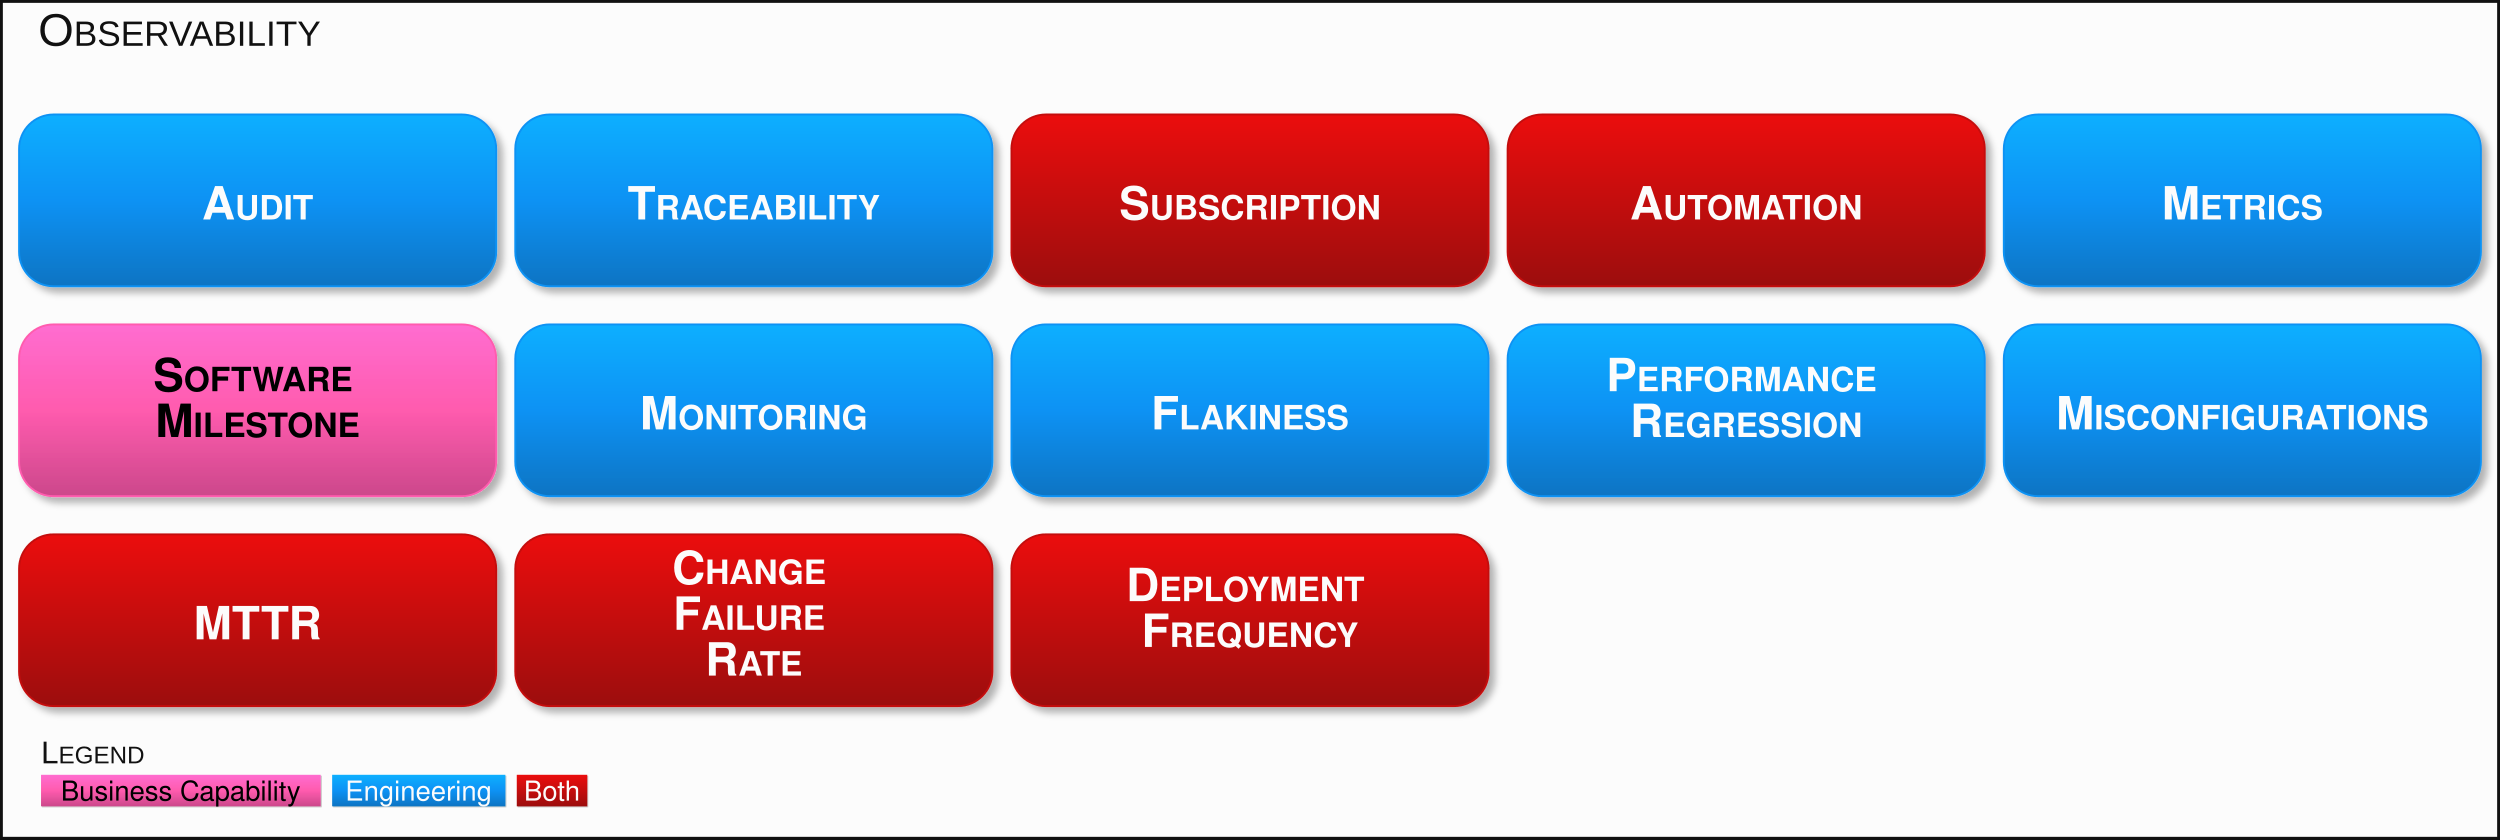
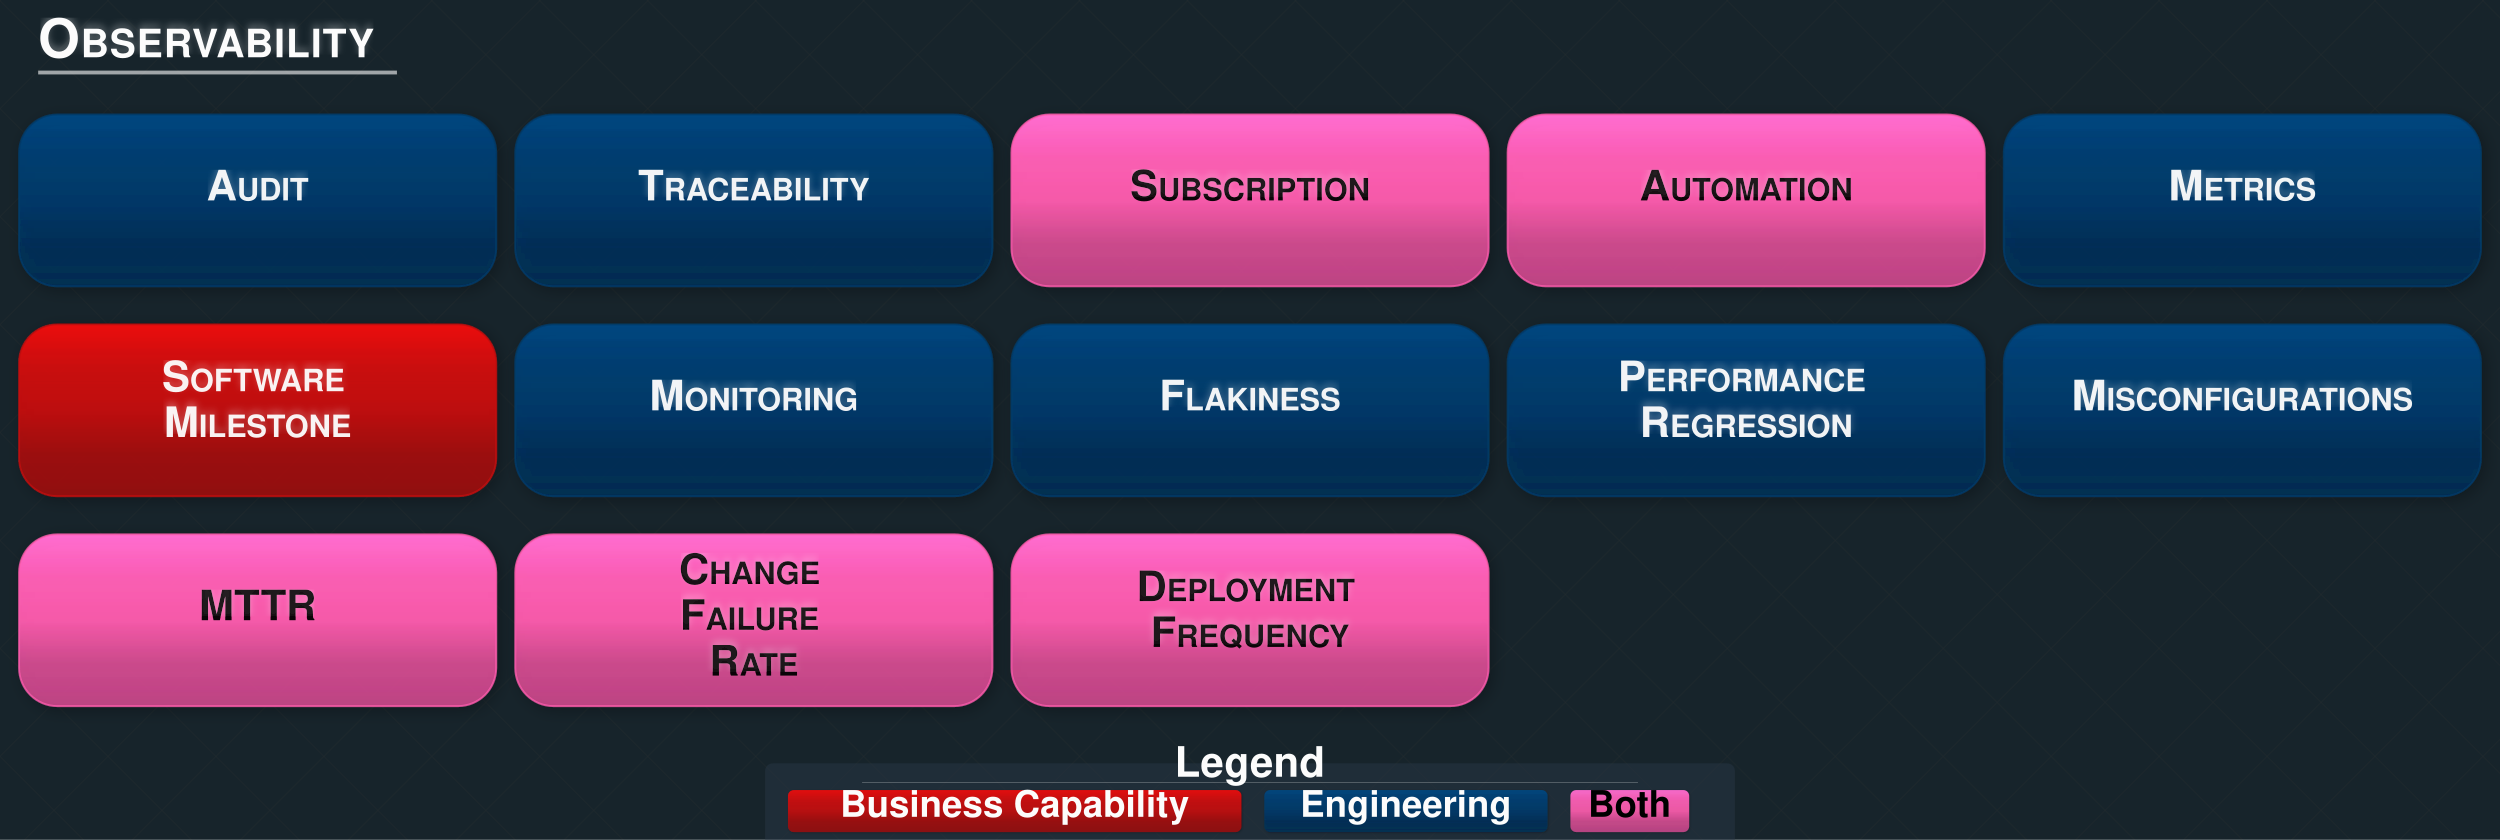
- <svg xmlns="http://www.w3.org/2000/svg" width="1310.0" height="440.0" viewBox="0 0 1310.0 440.0" id="diag_d1c0a101-ae08-4e5e-95b9-e53e31474124">
+ <svg xmlns="http://www.w3.org/2000/svg" width="736.875" height="247.5" viewBox="0 0 1310.0 440.0" id="diag_678a598b-0dc8-47fc-b15d-205f3917f7e0">
  <defs>
-     <linearGradient id="grad_Business_Capability_d1c0a101-ae08-4e5e-95b9-e53e31474124" x2="0%" y2="100%">
-       <stop class="stop1" offset="0%" stop-color="#ff6dd0" />
-       <stop class="stop2" offset="50%" stop-color="#FF5BAE" />
-       <stop class="stop3" offset="100%" stop-color="#cc488b" />
+     <linearGradient id="grad_Business_Capability_678a598b-0dc8-47fc-b15d-205f3917f7e0" x1="0%" y1="0%" x2="0%" y2="100%">
+       <stop offset="0%" style="stop-color:#eb0e0e" stop-opacity="1.0" />
+       <stop offset="25%" style="stop-color:#cd0c0c" stop-opacity="0.975" />
+       <stop offset="50%" style="stop-color:#C40C0C" stop-opacity="0.95" />
+       <stop offset="75%" style="stop-color:#a60909" stop-opacity="0.925" />
+       <stop offset="100%" style="stop-color:#9c0909" stop-opacity="0.9" />
    </linearGradient>
-     <linearGradient id="grad_Engineering_d1c0a101-ae08-4e5e-95b9-e53e31474124" x2="0%" y2="100%">
-       <stop class="stop1" offset="0%" stop-color="#0fafff" />
-       <stop class="stop2" offset="50%" stop-color="#0D92F4" />
-       <stop class="stop3" offset="100%" stop-color="#0a74c3" />
+     <linearGradient id="grad_Engineering_678a598b-0dc8-47fc-b15d-205f3917f7e0" x1="0%" y1="0%" x2="0%" y2="100%">
+       <stop offset="0%" style="stop-color:#004680" stop-opacity="1.0" />
+       <stop offset="25%" style="stop-color:#003d70" stop-opacity="0.975" />
+       <stop offset="50%" style="stop-color:#003b6b" stop-opacity="0.95" />
+       <stop offset="75%" style="stop-color:#00325a" stop-opacity="0.925" />
+       <stop offset="100%" style="stop-color:#002f55" stop-opacity="0.9" />
    </linearGradient>
-     <linearGradient id="grad_Both_d1c0a101-ae08-4e5e-95b9-e53e31474124" x2="0%" y2="100%">
-       <stop class="stop1" offset="0%" stop-color="#eb0e0e" />
-       <stop class="stop2" offset="50%" stop-color="#C40C0C" />
-       <stop class="stop3" offset="100%" stop-color="#9c0909" />
+     <linearGradient id="grad_Both_678a598b-0dc8-47fc-b15d-205f3917f7e0" x1="0%" y1="0%" x2="0%" y2="100%">
+       <stop offset="0%" style="stop-color:#ff6dd0" stop-opacity="1.0" />
+       <stop offset="25%" style="stop-color:#ff5fb6" stop-opacity="0.975" />
+       <stop offset="50%" style="stop-color:#FF5BAE" stop-opacity="0.95" />
+       <stop offset="75%" style="stop-color:#d84c93" stop-opacity="0.925" />
+       <stop offset="100%" style="stop-color:#cc488b" stop-opacity="0.9" />
    </linearGradient>
    <filter id="filter">
      <feMorphology in="SourceAlpha" operator="dilate" radius="2" result="OUTLINE" />
      <feComposite operator="out" in="OUTLINE" in2="SourceAlpha" />
    </filter>
-     <filter id="poly" x="0" y="0" width="200%" height="200%">
-       <feOffset result="offOut" in="SourceGraphic" dx="10" dy="15" />
-       <feGaussianBlur result="blurOut" in="offOut" stdDeviation="5" />
-       <feBlend in="SourceGraphic" in2="blurOut" mode="normal" />
-     </filter>
-     <filter id="shadow2">
-       <feDropShadow dx="-0.8" dy="-0.8" stdDeviation="0" flood-color="pink" flood-opacity="0.5" />
+     <filter id="enhanced-shadow" x="-20%" y="-20%" width="140%" height="140%">
+       <feDropShadow dx="2" dy="2" stdDeviation="4" flood-opacity="0.3" />
+     </filter>
+     <filter id="inner-glow" x="-50%" y="-50%" width="200%" height="200%">
+       <feGaussianBlur in="SourceAlpha" stdDeviation="3" result="blur" />
+       <feOffset in="blur" dx="0" dy="0" result="offsetBlur" />
+       <feFlood flood-color="#ffffff" flood-opacity="0.5" result="glowColor" />
+       <feComposite in="glowColor" in2="offsetBlur" operator="in" result="innerGlow" />
+       <feComposite in="SourceGraphic" in2="innerGlow" operator="over" />
+     </filter>
+     <filter id="soft-highlight" x="0" y="0" width="100%" height="100%">
+       <feGaussianBlur in="SourceAlpha" stdDeviation="2" result="blur" />
+       <feOffset in="blur" dx="0" dy="-2" result="offsetBlur" />
+       <feFlood flood-color="#ffffff" flood-opacity="0.3" result="highlightColor" />
+       <feComposite in="highlightColor" in2="offsetBlur" operator="in" result="highlight" />
+       <feComposite in="SourceGraphic" in2="highlight" operator="over" />
    </filter>
    <style>
-         #diag_d1c0a101-ae08-4e5e-95b9-e53e31474124 .shadowed {
-             -webkit-filter: drop-shadow( 3px 3px 2px rgba(0, 0, 0, .3));
-             filter: drop-shadow( 3px 3px 2px rgba(0, 0, 0, .3));
-         }
-         #diag_d1c0a101-ae08-4e5e-95b9-e53e31474124  .filtered {
-             filter: url(#filter);
-             fill: black;
-             font-family: 'Ultra', serif;
-             font-size: 100px;
- 
-         }
-         #diag_d1c0a101-ae08-4e5e-95b9-e53e31474124  .filtered-small {
-             filter: url(#filter);
-             fill: black;
-             font-family: 'Ultra', serif;
-             font-size: 14px;
- 
-         }
- 
-         .glass:after,.glass:before{content:"";display:block;position:absolute}.glass{overflow:hidden;color:#fff;text-shadow:0
-         1px 2px rgba(0,0,0,.7);background-image:radial-gradient(circle at
-         center,rgba(0,167,225,.25),rgba(0,110,149,.5));box-shadow:0 5px 10px rgba(0,0,0,.75),inset 0 0 0 2px
-         rgba(0,0,0,.3),inset 0 -6px 6px -3px
-         rgba(0,129,174,.2);position:relative}.glass:after{background:rgba(0,167,225,.2);z-index:0;height:100%;width:100%;top:0;left:0;backdrop-filter:blur(3px)
-         saturate(400%);-webkit-backdrop-filter:blur(3px) saturate(400%)}.glass:before{width:calc(100% -
-         4px);height:35px;background-image:linear-gradient(rgba(255,255,255,.7),rgba(255,255,255,0));top:2px;left:2px;border-radius:30px
-         30px 200px 200px;opacity:.7}.glass:hover{text-shadow:0 1px 2px
-         rgba(0,0,0,.9)}.glass:hover:before{opacity:1}.glass:active{text-shadow:0 0 2px rgba(0,0,0,.9);box-shadow:0
-         3px 8px rgba(0,0,0,.75),inset 0 0 0 2px rgba(0,0,0,.3),inset 0 -6px 6px -3px
-         rgba(0,129,174,.2)}.glass:active:before{height:25px}
- 
-         #diag_d1c0a101-ae08-4e5e-95b9-e53e31474124  .boxText {
-             font-size:24px;
-             font-family: 'Inter var', system-ui, 'Helvetica Neue', Helvetica, Arial, sans-serif;
+         #diag_678a598b-0dc8-47fc-b15d-205f3917f7e0 .shadowed {
+             filter: url(#enhanced-shadow);
+             transition: all 0.3s ease;
+         }
+         #diag_678a598b-0dc8-47fc-b15d-205f3917f7e0 .placemat-box {
+             filter: url(#enhanced-shadow);
+             transition: transform 0.2s ease;
+         }
+         #diag_678a598b-0dc8-47fc-b15d-205f3917f7e0 .placemat-text {
+             font-family: 'Inter var', system-ui, 'Helvetica Neue', Helvetica, Arial, sans-serif;
+             font-weight: 600;
            font-variant: small-caps;
-             font-weight: bold;
+             text-rendering: optimizeLegibility;
+             fill-opacity: 0.95;
+             filter: url(#soft-highlight);
+         }
+         #diag_678a598b-0dc8-47fc-b15d-205f3917f7e0 .title-text {
+             font-family: 'Inter var', system-ui, 'Helvetica Neue', Helvetica, Arial, sans-serif;
+             font-weight: 700;
+             font-variant: small-caps;
+             letter-spacing: 0.5px;
+             filter: url(#soft-highlight);
+         }
+         #diag_678a598b-0dc8-47fc-b15d-205f3917f7e0 .legend-box {
+             filter: url(#enhanced-shadow);
+             opacity: 0.95;
+         }
+         #diag_678a598b-0dc8-47fc-b15d-205f3917f7e0 .legend-text {
+             font-family: 'Inter var', system-ui, 'Helvetica Neue', Helvetica, Arial, sans-serif;
+             font-weight: 600;
+             text-rendering: optimizeLegibility;
+         }
+         #diag_678a598b-0dc8-47fc-b15d-205f3917f7e0 .legend-title {
+             font-family: 'Inter var', system-ui, 'Helvetica Neue', Helvetica, Arial, sans-serif;
+             font-weight: 700;
+             letter-spacing: 0.5px;
        }
    </style>
    <polygon id="ppoint" points="0,5 1.667,2.5 0,0 5,2.5" stroke-width="7" />
-     <rect id="bbox" class="shadowed" width="250" height="90" ry="18" rx="18" />
+     <rect id="bbox" class="placemat-box" width="250" height="90" ry="20" rx="20" />
    <path id="hconnector" d="M260,50.0 h34" stroke-width="3" stroke-linecap="round" stroke-linejoin="round" />
    <path id="vconnector" d="M135,100 v34" stroke-width="3" stroke-linecap="round" stroke-linejoin="round" />
  </defs>
-   <rect width="100%" height="100%" fill="#fcfcfc" stroke="#111111" stroke-width="3" />
+   <rect width="100%" height="100%" fill="#17242b" stroke="none" />
+   <pattern id="subtle-grid" width="40" height="40" patternUnits="userSpaceOnUse" patternTransform="rotate(45)">
+     <rect width="40" height="40" fill="#17242b" />
+     <path d="M 40 0 L 0 0 0 40" fill="none" stroke="#333333" stroke-width="0.5" />
+   </pattern>
+   <rect width="100%" height="100%" fill="url(#subtle-grid)" opacity="0.4" />
  <g transform="translate(0,0)">
    <g transform="translate(0,0)">
-       <text x="20" y="24" text-anchor="start" font-size="24" font-family="Arial,DejaVu Sans,sans-serif" font-variant="small-caps" fill="#111111">Observability</text>
+       <text x="20" y="30" text-anchor="start" font-size="28" class="title-text" fill="#fcfcfc">Observability</text>
+       <line x1="20" y1="38" x2="208" y2="38" stroke="#fcfcfc" stroke-width="2" opacity="0.6" />
    </g>
    <g transform="translate(0,50)">
      <g transform="translate(0,0)">
-         <rect x="10" y="10" class="shadowed" width="250" height="90" ry="18" rx="18" style="fill: url(#grad_Engineering_d1c0a101-ae08-4e5e-95b9-e53e31474124); stroke: #0D92F4;stroke-width: 1;" />
-         <text x="135" y="65" text-anchor="middle" class="glass" style="fill:#FCFCFC; font-family: 'Ultra', serif;font-size:24px;font-family: 'Inter var', system-ui, 'Helvetica Neue', Helvetica, Arial, sans-serif;font-variant: small-caps;font-weight: bold;">
+         <rect x="10" y="10" class="placemat-box" width="250" height="90" ry="20" rx="20" style="fill: url(#grad_Engineering_678a598b-0dc8-47fc-b15d-205f3917f7e0); stroke: #003b6b;           stroke-width: 1; stroke-opacity: 0.8;" />
+         <text x="135" y="55" text-anchor="middle" class="placemat-text" style="fill:#FCFCFC; font-size:22px;">
          <tspan x="135">Audit</tspan>
        </text>
      </g>
      <g transform="translate(260,0)">
-         <rect x="10" y="10" class="shadowed" width="250" height="90" ry="18" rx="18" style="fill: url(#grad_Engineering_d1c0a101-ae08-4e5e-95b9-e53e31474124); stroke: #0D92F4;stroke-width: 1;" />
-         <text x="135" y="65" text-anchor="middle" class="glass" style="fill:#FCFCFC; font-family: 'Ultra', serif;font-size:24px;font-family: 'Inter var', system-ui, 'Helvetica Neue', Helvetica, Arial, sans-serif;font-variant: small-caps;font-weight: bold;">
+         <rect x="10" y="10" class="placemat-box" width="250" height="90" ry="20" rx="20" style="fill: url(#grad_Engineering_678a598b-0dc8-47fc-b15d-205f3917f7e0); stroke: #003b6b;           stroke-width: 1; stroke-opacity: 0.8;" />
+         <text x="135" y="55" text-anchor="middle" class="placemat-text" style="fill:#FCFCFC; font-size:22px;">
          <tspan x="135">Traceability</tspan>
        </text>
      </g>
      <g transform="translate(520,0)">
-         <rect x="10" y="10" class="shadowed" width="250" height="90" ry="18" rx="18" style="fill: url(#grad_Both_d1c0a101-ae08-4e5e-95b9-e53e31474124); stroke: #C40C0C;stroke-width: 1;" />
-         <text x="135" y="65" text-anchor="middle" class="glass" style="fill:#FCFCFC; font-family: 'Ultra', serif;font-size:24px;font-family: 'Inter var', system-ui, 'Helvetica Neue', Helvetica, Arial, sans-serif;font-variant: small-caps;font-weight: bold;">
+         <rect x="10" y="10" class="placemat-box" width="250" height="90" ry="20" rx="20" style="fill: url(#grad_Both_678a598b-0dc8-47fc-b15d-205f3917f7e0); stroke: #FF5BAE;           stroke-width: 1; stroke-opacity: 0.8;" />
+         <text x="135" y="55" text-anchor="middle" class="placemat-text" style="fill:#000000; font-size:22px;">
          <tspan x="135">Subscription</tspan>
        </text>
      </g>
      <g transform="translate(780,0)">
-         <rect x="10" y="10" class="shadowed" width="250" height="90" ry="18" rx="18" style="fill: url(#grad_Both_d1c0a101-ae08-4e5e-95b9-e53e31474124); stroke: #C40C0C;stroke-width: 1;" />
-         <text x="135" y="65" text-anchor="middle" class="glass" style="fill:#FCFCFC; font-family: 'Ultra', serif;font-size:24px;font-family: 'Inter var', system-ui, 'Helvetica Neue', Helvetica, Arial, sans-serif;font-variant: small-caps;font-weight: bold;">
+         <rect x="10" y="10" class="placemat-box" width="250" height="90" ry="20" rx="20" style="fill: url(#grad_Both_678a598b-0dc8-47fc-b15d-205f3917f7e0); stroke: #FF5BAE;           stroke-width: 1; stroke-opacity: 0.8;" />
+         <text x="135" y="55" text-anchor="middle" class="placemat-text" style="fill:#000000; font-size:22px;">
          <tspan x="135">Automation</tspan>
        </text>
      </g>
      <g transform="translate(1040,0)">
-         <rect x="10" y="10" class="shadowed" width="250" height="90" ry="18" rx="18" style="fill: url(#grad_Engineering_d1c0a101-ae08-4e5e-95b9-e53e31474124); stroke: #0D92F4;stroke-width: 1;" />
-         <text x="135" y="65" text-anchor="middle" class="glass" style="fill:#FCFCFC; font-family: 'Ultra', serif;font-size:24px;font-family: 'Inter var', system-ui, 'Helvetica Neue', Helvetica, Arial, sans-serif;font-variant: small-caps;font-weight: bold;">
+         <rect x="10" y="10" class="placemat-box" width="250" height="90" ry="20" rx="20" style="fill: url(#grad_Engineering_678a598b-0dc8-47fc-b15d-205f3917f7e0); stroke: #003b6b;           stroke-width: 1; stroke-opacity: 0.8;" />
+         <text x="135" y="55" text-anchor="middle" class="placemat-text" style="fill:#FCFCFC; font-size:22px;">
          <tspan x="135">Metrics</tspan>
        </text>
      </g>
      <g transform="translate(0,110)">
-         <rect x="10" y="10" class="shadowed" width="250" height="90" ry="18" rx="18" style="fill: url(#grad_Business_Capability_d1c0a101-ae08-4e5e-95b9-e53e31474124); stroke: #FF5BAE;stroke-width: 1;" />
-         <text x="135" y="45" text-anchor="middle" class="glass" style="fill:#000000; font-family: 'Ultra', serif;font-size:24px;font-family: 'Inter var', system-ui, 'Helvetica Neue', Helvetica, Arial, sans-serif;font-variant: small-caps;font-weight: bold;">
+         <rect x="10" y="10" class="placemat-box" width="250" height="90" ry="20" rx="20" style="fill: url(#grad_Business_Capability_678a598b-0dc8-47fc-b15d-205f3917f7e0); stroke: #C40C0C;           stroke-width: 1; stroke-opacity: 0.8;" />
+         <text x="135" y="45" text-anchor="middle" class="placemat-text" style="fill:#FCFCFC; font-size:22px;">
          <tspan x="135">Software</tspan>
          <tspan x="135" dy="24">Milestone</tspan>
        </text>
      </g>
      <g transform="translate(260,110)">
-         <rect x="10" y="10" class="shadowed" width="250" height="90" ry="18" rx="18" style="fill: url(#grad_Engineering_d1c0a101-ae08-4e5e-95b9-e53e31474124); stroke: #0D92F4;stroke-width: 1;" />
-         <text x="135" y="65" text-anchor="middle" class="glass" style="fill:#FCFCFC; font-family: 'Ultra', serif;font-size:24px;font-family: 'Inter var', system-ui, 'Helvetica Neue', Helvetica, Arial, sans-serif;font-variant: small-caps;font-weight: bold;">
+         <rect x="10" y="10" class="placemat-box" width="250" height="90" ry="20" rx="20" style="fill: url(#grad_Engineering_678a598b-0dc8-47fc-b15d-205f3917f7e0); stroke: #003b6b;           stroke-width: 1; stroke-opacity: 0.8;" />
+         <text x="135" y="55" text-anchor="middle" class="placemat-text" style="fill:#FCFCFC; font-size:22px;">
          <tspan x="135">Monitoring</tspan>
        </text>
      </g>
      <g transform="translate(520,110)">
-         <rect x="10" y="10" class="shadowed" width="250" height="90" ry="18" rx="18" style="fill: url(#grad_Engineering_d1c0a101-ae08-4e5e-95b9-e53e31474124); stroke: #0D92F4;stroke-width: 1;" />
-         <text x="135" y="65" text-anchor="middle" class="glass" style="fill:#FCFCFC; font-family: 'Ultra', serif;font-size:24px;font-family: 'Inter var', system-ui, 'Helvetica Neue', Helvetica, Arial, sans-serif;font-variant: small-caps;font-weight: bold;">
+         <rect x="10" y="10" class="placemat-box" width="250" height="90" ry="20" rx="20" style="fill: url(#grad_Engineering_678a598b-0dc8-47fc-b15d-205f3917f7e0); stroke: #003b6b;           stroke-width: 1; stroke-opacity: 0.8;" />
+         <text x="135" y="55" text-anchor="middle" class="placemat-text" style="fill:#FCFCFC; font-size:22px;">
          <tspan x="135">Flakiness</tspan>
        </text>
      </g>
      <g transform="translate(780,110)">
-         <rect x="10" y="10" class="shadowed" width="250" height="90" ry="18" rx="18" style="fill: url(#grad_Engineering_d1c0a101-ae08-4e5e-95b9-e53e31474124); stroke: #0D92F4;stroke-width: 1;" />
-         <text x="135" y="45" text-anchor="middle" class="glass" style="fill:#FCFCFC; font-family: 'Ultra', serif;font-size:24px;font-family: 'Inter var', system-ui, 'Helvetica Neue', Helvetica, Arial, sans-serif;font-variant: small-caps;font-weight: bold;">
+         <rect x="10" y="10" class="placemat-box" width="250" height="90" ry="20" rx="20" style="fill: url(#grad_Engineering_678a598b-0dc8-47fc-b15d-205f3917f7e0); stroke: #003b6b;           stroke-width: 1; stroke-opacity: 0.8;" />
+         <text x="135" y="45" text-anchor="middle" class="placemat-text" style="fill:#FCFCFC; font-size:22px;">
          <tspan x="135">Performance</tspan>
          <tspan x="135" dy="24">Regression</tspan>
        </text>
      </g>
      <g transform="translate(1040,110)">
-         <rect x="10" y="10" class="shadowed" width="250" height="90" ry="18" rx="18" style="fill: url(#grad_Engineering_d1c0a101-ae08-4e5e-95b9-e53e31474124); stroke: #0D92F4;stroke-width: 1;" />
-         <text x="135" y="65" text-anchor="middle" class="glass" style="fill:#FCFCFC; font-family: 'Ultra', serif;font-size:24px;font-family: 'Inter var', system-ui, 'Helvetica Neue', Helvetica, Arial, sans-serif;font-variant: small-caps;font-weight: bold;">
+         <rect x="10" y="10" class="placemat-box" width="250" height="90" ry="20" rx="20" style="fill: url(#grad_Engineering_678a598b-0dc8-47fc-b15d-205f3917f7e0); stroke: #003b6b;           stroke-width: 1; stroke-opacity: 0.8;" />
+         <text x="135" y="55" text-anchor="middle" class="placemat-text" style="fill:#FCFCFC; font-size:22px;">
          <tspan x="135">Misconfigurations</tspan>
        </text>
      </g>
      <g transform="translate(0,220)">
-         <rect x="10" y="10" class="shadowed" width="250" height="90" ry="18" rx="18" style="fill: url(#grad_Both_d1c0a101-ae08-4e5e-95b9-e53e31474124); stroke: #C40C0C;stroke-width: 1;" />
-         <text x="135" y="65" text-anchor="middle" class="glass" style="fill:#FCFCFC; font-family: 'Ultra', serif;font-size:24px;font-family: 'Inter var', system-ui, 'Helvetica Neue', Helvetica, Arial, sans-serif;font-variant: small-caps;font-weight: bold;">
+         <rect x="10" y="10" class="placemat-box" width="250" height="90" ry="20" rx="20" style="fill: url(#grad_Both_678a598b-0dc8-47fc-b15d-205f3917f7e0); stroke: #FF5BAE;           stroke-width: 1; stroke-opacity: 0.8;" />
+         <text x="135" y="55" text-anchor="middle" class="placemat-text" style="fill:#000000; font-size:22px;">
          <tspan x="135">MTTR</tspan>
        </text>
      </g>
      <g transform="translate(260,220)">
-         <rect x="10" y="10" class="shadowed" width="250" height="90" ry="18" rx="18" style="fill: url(#grad_Both_d1c0a101-ae08-4e5e-95b9-e53e31474124); stroke: #C40C0C;stroke-width: 1;" />
-         <text x="135" y="36" text-anchor="middle" class="glass" style="fill:#FCFCFC; font-family: 'Ultra', serif;font-size:24px;font-family: 'Inter var', system-ui, 'Helvetica Neue', Helvetica, Arial, sans-serif;font-variant: small-caps;font-weight: bold;">
+         <rect x="10" y="10" class="placemat-box" width="250" height="90" ry="20" rx="20" style="fill: url(#grad_Both_678a598b-0dc8-47fc-b15d-205f3917f7e0); stroke: #FF5BAE;           stroke-width: 1; stroke-opacity: 0.8;" />
+         <text x="135" y="36" text-anchor="middle" class="placemat-text" style="fill:#000000; font-size:22px;">
          <tspan x="135">Change</tspan>
          <tspan x="135" dy="24">Failure</tspan>
          <tspan x="135" dy="24">Rate</tspan>
        </text>
      </g>
      <g transform="translate(520,220)">
-         <rect x="10" y="10" class="shadowed" width="250" height="90" ry="18" rx="18" style="fill: url(#grad_Both_d1c0a101-ae08-4e5e-95b9-e53e31474124); stroke: #C40C0C;stroke-width: 1;" />
-         <text x="135" y="45" text-anchor="middle" class="glass" style="fill:#FCFCFC; font-family: 'Ultra', serif;font-size:24px;font-family: 'Inter var', system-ui, 'Helvetica Neue', Helvetica, Arial, sans-serif;font-variant: small-caps;font-weight: bold;">
+         <rect x="10" y="10" class="placemat-box" width="250" height="90" ry="20" rx="20" style="fill: url(#grad_Both_678a598b-0dc8-47fc-b15d-205f3917f7e0); stroke: #FF5BAE;           stroke-width: 1; stroke-opacity: 0.8;" />
+         <text x="135" y="45" text-anchor="middle" class="placemat-text" style="fill:#000000; font-size:22px;">
          <tspan x="135">Deployment</tspan>
          <tspan x="135" dy="24">Frequency</tspan>
        </text>
      </g>
-       <g transform="translate(20,350.0),scale(0.15)">
-         <text x="10" font-size="110" font-family="Arial,DejaVu Sans,sans-serif" font-variant="small-caps" fill="#111111">Legend</text>
-         <g transform="translate(10.0,40)" font-family="Helvetica,Arial,sans-serif" font-size="96">
-           <rect x="0" y="0" width="977" height="110" fill="url(#grad_Business_Capability_d1c0a101-ae08-4e5e-95b9-e53e31474124)" class="shadowed" />
-           <text text-anchor="middle" style="fill: #000000;" x="488" y="90" textLength="947">Business Capability</text>
+       <g transform="translate(400.9,350.0),scale(0.2)">
+         <rect x="0" y="0" width="2541" height="220" rx="20" ry="20" fill="#2a3a4a" opacity="0.4" class="legend-background" />
+         <text x="1270" y="35" text-anchor="middle" font-size="110" class="legend-title" fill="#fcfcfc">Legend</text>
+         <line x1="254.1" y1="50" x2="2286.9" y2="50" stroke="#fcfcfc" stroke-width="2" opacity="0.3" />
+         <g transform="translate(60,70)" font-size="96">
+           <rect x="0" y="0" width="1188" height="110" fill="url(#grad_Business_Capability_678a598b-0dc8-47fc-b15d-205f3917f7e0)" rx="15" ry="15" class="legend-box" filter="url(#enhanced-shadow)" />
+           <text text-anchor="middle" class="legend-text" style="fill: #FCFCFC;" x="594" y="70">Business Capability</text>
        </g>
-         <g transform="translate(1027.0,40)" font-family="Helvetica,Arial,sans-serif" font-size="96">
-           <rect x="0" y="0" width="605" height="110" fill="url(#grad_Engineering_d1c0a101-ae08-4e5e-95b9-e53e31474124)" class="shadowed" />
-           <text text-anchor="middle" style="fill: #FCFCFC;" x="302" y="90" textLength="575">Engineering</text>
+         <g transform="translate(1308,70)" font-size="96">
+           <rect x="0" y="0" width="742" height="110" fill="url(#grad_Engineering_678a598b-0dc8-47fc-b15d-205f3917f7e0)" rx="15" ry="15" class="legend-box" filter="url(#enhanced-shadow)" />
+           <text text-anchor="middle" class="legend-text" style="fill: #FCFCFC;" x="371" y="70">Engineering</text>
        </g>
-         <g transform="translate(1672.0,40)" font-family="Helvetica,Arial,sans-serif" font-size="96">
-           <rect x="0" y="0" width="246" height="110" fill="url(#grad_Both_d1c0a101-ae08-4e5e-95b9-e53e31474124)" class="shadowed" />
-           <text text-anchor="middle" style="fill: #FCFCFC;" x="123" y="90" textLength="216">Both</text>
+         <g transform="translate(2110,70)" font-size="96">
+           <rect x="0" y="0" width="311" height="110" fill="url(#grad_Both_678a598b-0dc8-47fc-b15d-205f3917f7e0)" rx="15" ry="15" class="legend-box" filter="url(#enhanced-shadow)" />
+           <text text-anchor="middle" class="legend-text" style="fill: #000000;" x="155" y="70">Both</text>
        </g>
      </g>
    </g>
  </g>
</svg>
